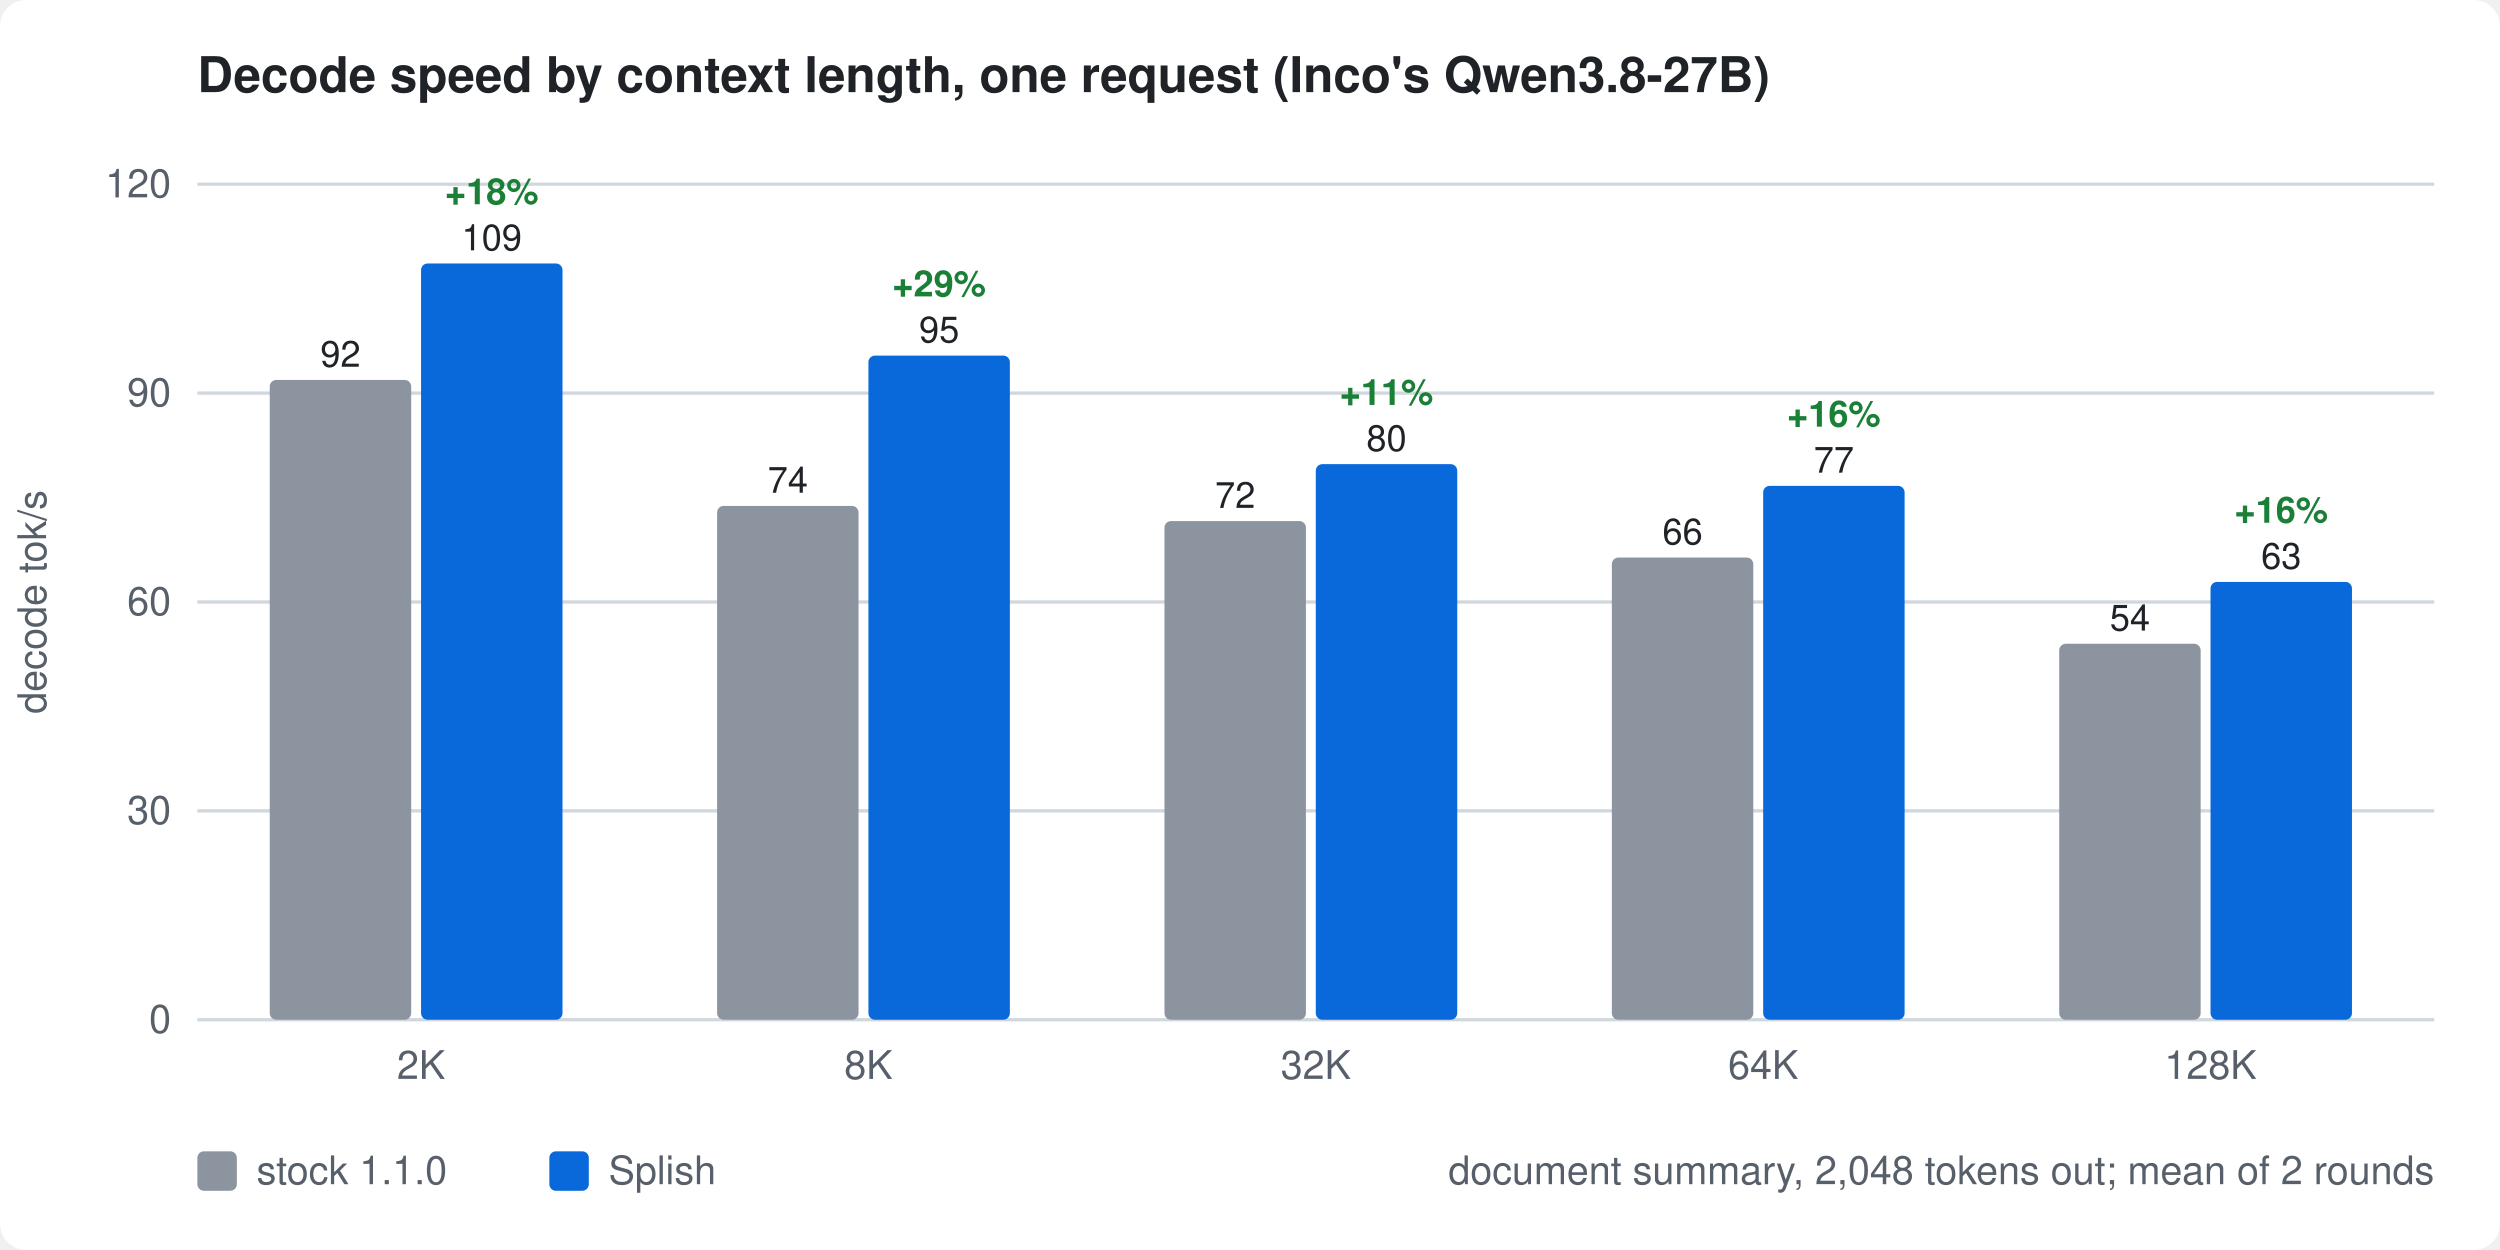
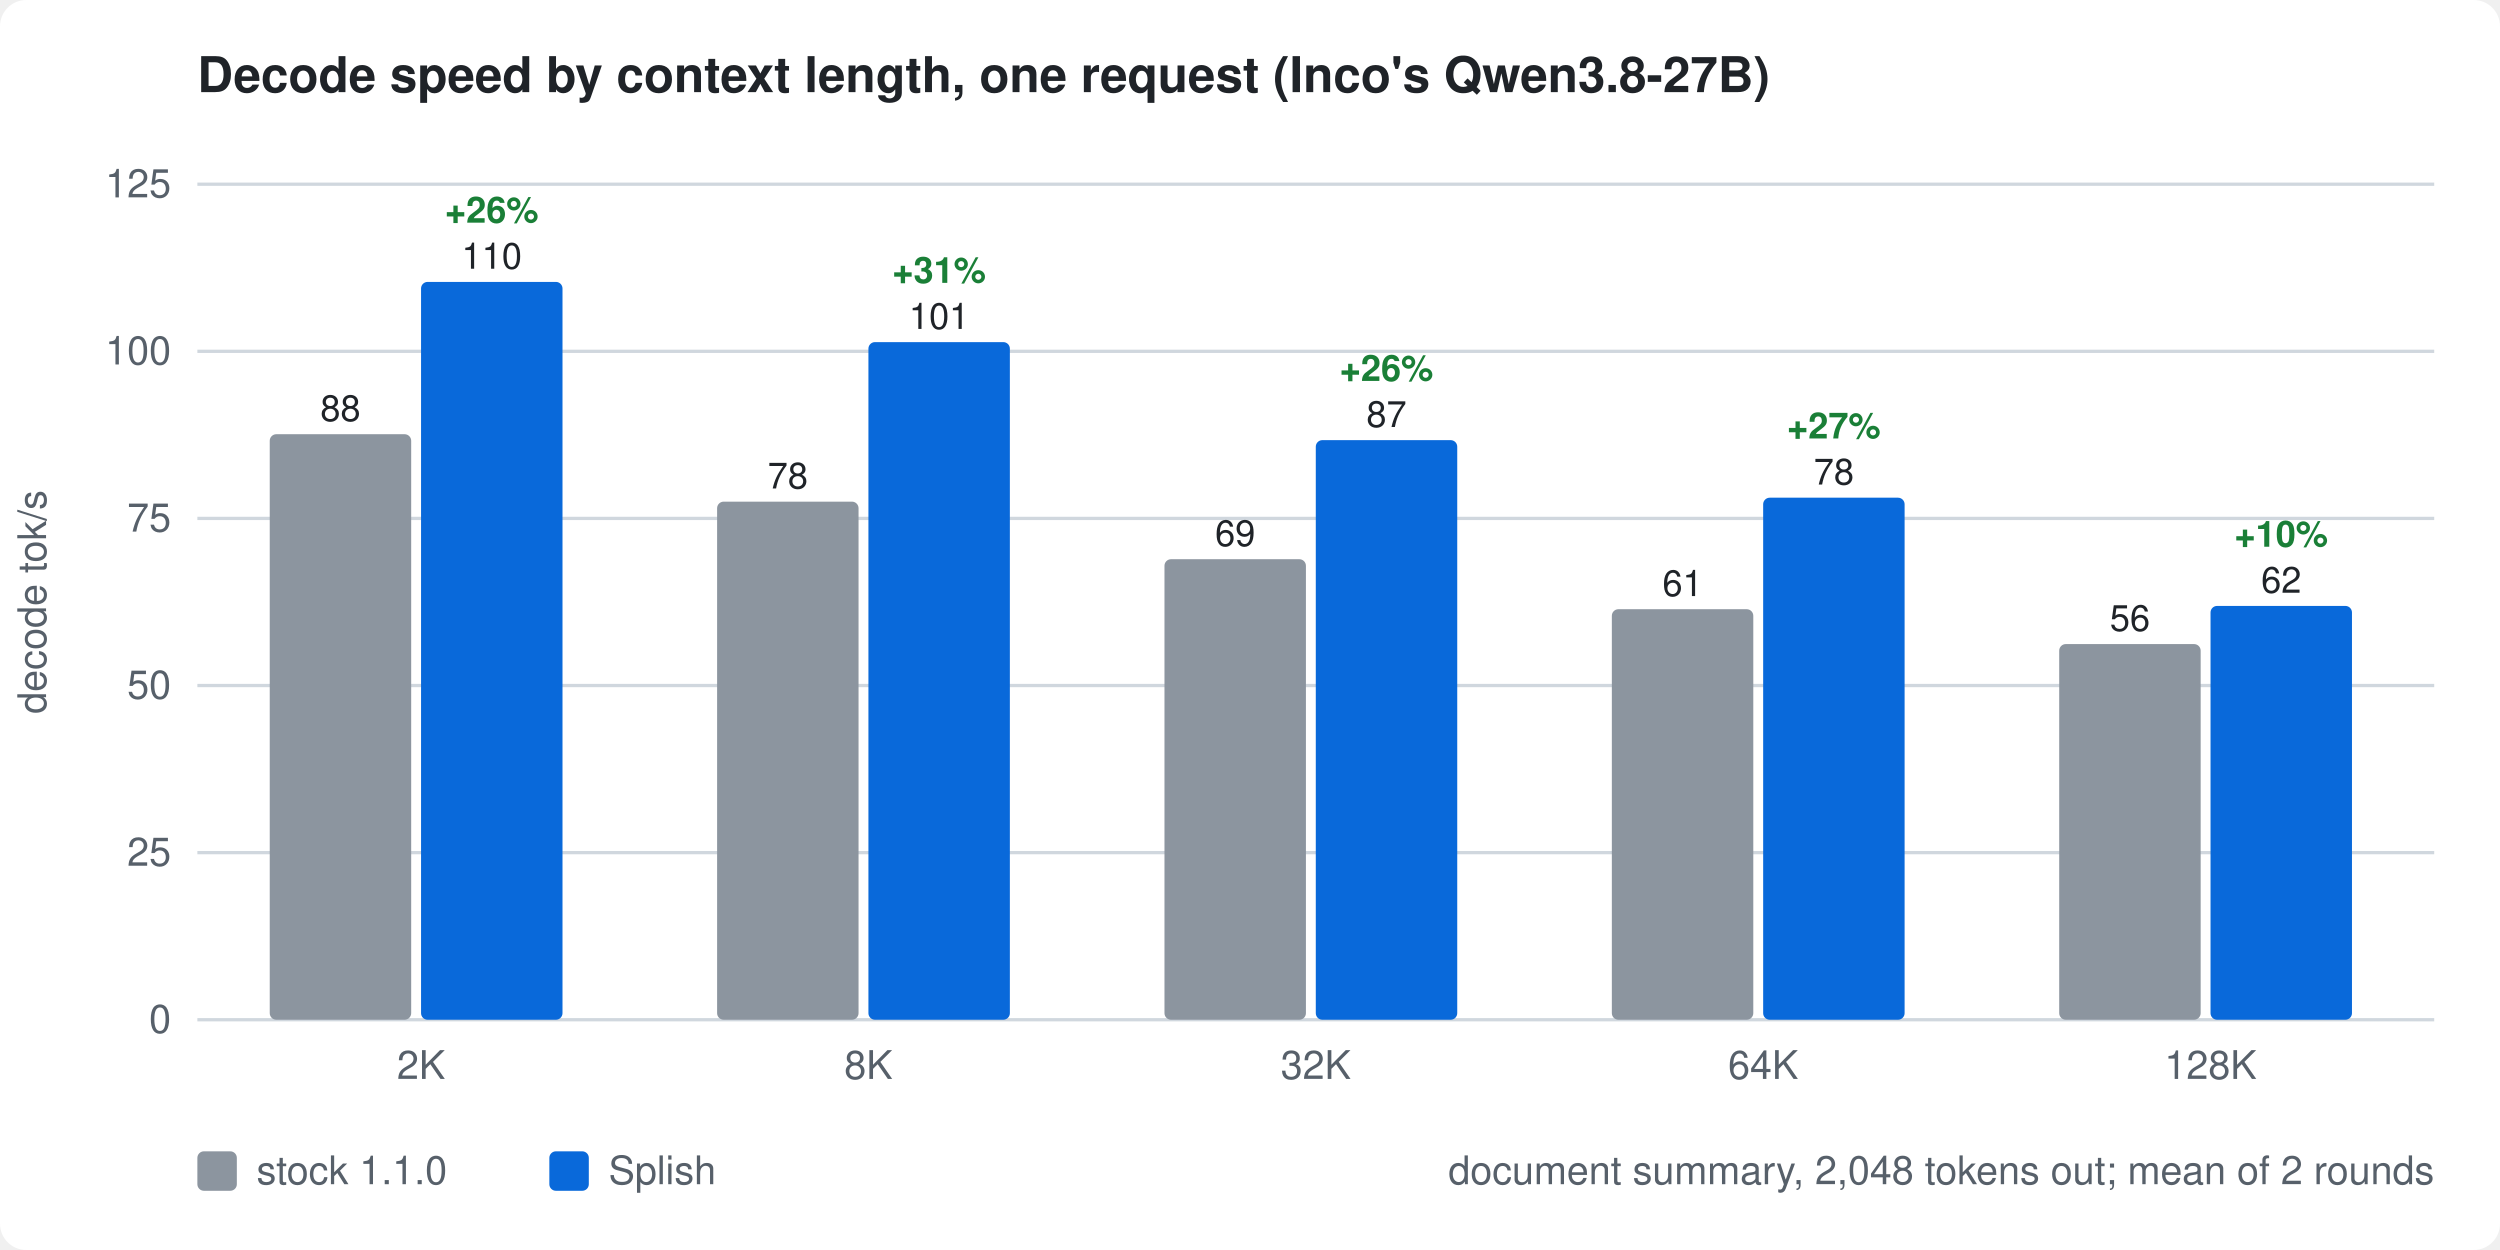
<svg xmlns="http://www.w3.org/2000/svg" width="760" height="380" viewBox="0 0 760 380">
  <style>
  .bg{fill:#ffffff} .t{fill:#1f2328;font:600 15px -apple-system,Segoe UI,Helvetica,Arial,sans-serif}
  .l{fill:#57606a;font:12px -apple-system,Segoe UI,Helvetica,Arial,sans-serif}
  .v{fill:#1f2328;font:11px -apple-system,Segoe UI,Helvetica,Arial,sans-serif}
  .g{stroke:#d0d7de;stroke-width:1} .gain{fill:#1a7f37;font:600 11px -apple-system,Segoe UI,Helvetica,Arial,sans-serif} .s0{fill:#8c959f} .s1{fill:#0969da} .s2{fill:#1a7f37} .s3{fill:#bf8700}
  @media (prefers-color-scheme: dark){
    .bg{fill:#0d1117} .t,.v{fill:#e6edf3} .l{fill:#8d96a0} .g{stroke:#30363d} .gain{fill:#3fb950}
    .s0{fill:#6e7681} .s1{fill:#4493f8} .s2{fill:#3fb950} .s3{fill:#d29922}}
</style>
  <rect class="bg" width="760" height="380" rx="8" />
  <text class="t" x="60" y="28">Decode speed by context length, one request (Inco's Qwen3.8-27B)</text>
  <line class="g" x1="60" x2="740" y1="310.0" y2="310.0" />
  <text class="l" x="52" y="314.0" text-anchor="end">0</text>
-   <line class="g" x1="60" x2="740" y1="246.5" y2="246.5" />
-   <text class="l" x="52" y="250.5" text-anchor="end">30</text>
-   <line class="g" x1="60" x2="740" y1="183.0" y2="183.0" />
-   <text class="l" x="52" y="187.0" text-anchor="end">60</text>
-   <line class="g" x1="60" x2="740" y1="119.5" y2="119.5" />
-   <text class="l" x="52" y="123.5" text-anchor="end">90</text>
+   <line class="g" x1="60" x2="740" y1="259.2" y2="259.2" />
+   <text class="l" x="52" y="263.2" text-anchor="end">25</text>
+   <line class="g" x1="60" x2="740" y1="208.4" y2="208.4" />
+   <text class="l" x="52" y="212.4" text-anchor="end">50</text>
+   <line class="g" x1="60" x2="740" y1="157.6" y2="157.6" />
+   <text class="l" x="52" y="161.6" text-anchor="end">75</text>
+   <line class="g" x1="60" x2="740" y1="106.8" y2="106.8" />
+   <text class="l" x="52" y="110.8" text-anchor="end">100</text>
  <line class="g" x1="60" x2="740" y1="56.0" y2="56.0" />
-   <text class="l" x="52" y="60.0" text-anchor="end">120</text>
+   <text class="l" x="52" y="60.0" text-anchor="end">125</text>
  <text class="l" x="14" y="183.0" transform="rotate(-90 14 183.0)" text-anchor="middle">decode tok/s</text>
-   <rect class="s0" x="82.0" y="115.5" width="43.0" height="194.5" rx="2" />
-   <text class="v" x="103.5" y="111.5" text-anchor="middle">92</text>
-   <rect class="s1" x="128.0" y="80.1" width="43.0" height="229.9" rx="2" />
-   <text class="v" x="149.5" y="76.1" text-anchor="middle">109</text>
-   <text class="gain" x="149.5" y="62.1" text-anchor="middle">+18%</text>
+   <rect class="s0" x="82.0" y="132.0" width="43.0" height="178.0" rx="2" />
+   <text class="v" x="103.5" y="128.0" text-anchor="middle">88</text>
+   <rect class="s1" x="128.0" y="85.7" width="43.0" height="224.3" rx="2" />
+   <text class="v" x="149.5" y="81.7" text-anchor="middle">110</text>
+   <text class="gain" x="149.5" y="67.7" text-anchor="middle">+26%</text>
  <text class="l" x="128.0" y="328" text-anchor="middle">2K</text>
-   <rect class="s0" x="218.0" y="153.8" width="43.0" height="156.2" rx="2" />
-   <text class="v" x="239.5" y="149.8" text-anchor="middle">74</text>
-   <rect class="s1" x="264.0" y="108.1" width="43.0" height="201.9" rx="2" />
-   <text class="v" x="285.5" y="104.1" text-anchor="middle">95</text>
-   <text class="gain" x="285.5" y="90.1" text-anchor="middle">+29%</text>
+   <rect class="s0" x="218.0" y="152.5" width="43.0" height="157.5" rx="2" />
+   <text class="v" x="239.5" y="148.5" text-anchor="middle">78</text>
+   <rect class="s1" x="264.0" y="104.0" width="43.0" height="206.0" rx="2" />
+   <text class="v" x="285.5" y="100.0" text-anchor="middle">101</text>
+   <text class="gain" x="285.5" y="86.0" text-anchor="middle">+31%</text>
  <text class="l" x="264.0" y="328" text-anchor="middle">8K</text>
-   <rect class="s0" x="354.0" y="158.4" width="43.0" height="151.6" rx="2" />
-   <text class="v" x="375.5" y="154.4" text-anchor="middle">72</text>
-   <rect class="s1" x="400.0" y="141.1" width="43.0" height="168.9" rx="2" />
-   <text class="v" x="421.5" y="137.1" text-anchor="middle">80</text>
-   <text class="gain" x="421.5" y="123.1" text-anchor="middle">+11%</text>
+   <rect class="s0" x="354.0" y="170.0" width="43.0" height="140.0" rx="2" />
+   <text class="v" x="375.5" y="166.0" text-anchor="middle">69</text>
+   <rect class="s1" x="400.0" y="133.8" width="43.0" height="176.2" rx="2" />
+   <text class="v" x="421.5" y="129.8" text-anchor="middle">87</text>
+   <text class="gain" x="421.5" y="115.8" text-anchor="middle">+26%</text>
  <text class="l" x="400.0" y="328" text-anchor="middle">32K</text>
-   <rect class="s0" x="490.0" y="169.5" width="43.0" height="140.5" rx="2" />
-   <text class="v" x="511.5" y="165.5" text-anchor="middle">66</text>
-   <rect class="s1" x="536.0" y="147.7" width="43.0" height="162.3" rx="2" />
-   <text class="v" x="557.5" y="143.7" text-anchor="middle">77</text>
-   <text class="gain" x="557.5" y="129.7" text-anchor="middle">+16%</text>
+   <rect class="s0" x="490.0" y="185.2" width="43.0" height="124.8" rx="2" />
+   <text class="v" x="511.5" y="181.2" text-anchor="middle">61</text>
+   <rect class="s1" x="536.0" y="151.3" width="43.0" height="158.7" rx="2" />
+   <text class="v" x="557.5" y="147.3" text-anchor="middle">78</text>
+   <text class="gain" x="557.5" y="133.3" text-anchor="middle">+27%</text>
  <text class="l" x="536.0" y="328" text-anchor="middle">64K</text>
-   <rect class="s0" x="626.0" y="195.7" width="43.0" height="114.3" rx="2" />
-   <text class="v" x="647.5" y="191.7" text-anchor="middle">54</text>
-   <rect class="s1" x="672.0" y="176.9" width="43.0" height="133.1" rx="2" />
-   <text class="v" x="693.5" y="172.9" text-anchor="middle">63</text>
-   <text class="gain" x="693.5" y="158.9" text-anchor="middle">+16%</text>
+   <rect class="s0" x="626.0" y="195.8" width="43.0" height="114.2" rx="2" />
+   <text class="v" x="647.5" y="191.8" text-anchor="middle">56</text>
+   <rect class="s1" x="672.0" y="184.2" width="43.0" height="125.8" rx="2" />
+   <text class="v" x="693.5" y="180.2" text-anchor="middle">62</text>
+   <text class="gain" x="693.5" y="166.2" text-anchor="middle">+10%</text>
  <text class="l" x="672.0" y="328" text-anchor="middle">128K</text>
  <rect class="s0" x="60" y="350" width="12" height="12" rx="2" />
  <text class="l" x="78" y="360">stock 1.1.0</text>
  <rect class="s1" x="167" y="350" width="12" height="12" rx="2" />
  <text class="l" x="185" y="360">Splish</text>
  <text class="l" x="740" y="360" text-anchor="end">document summary, 2,048 tokens out; mean of 2 rounds</text>
</svg>
